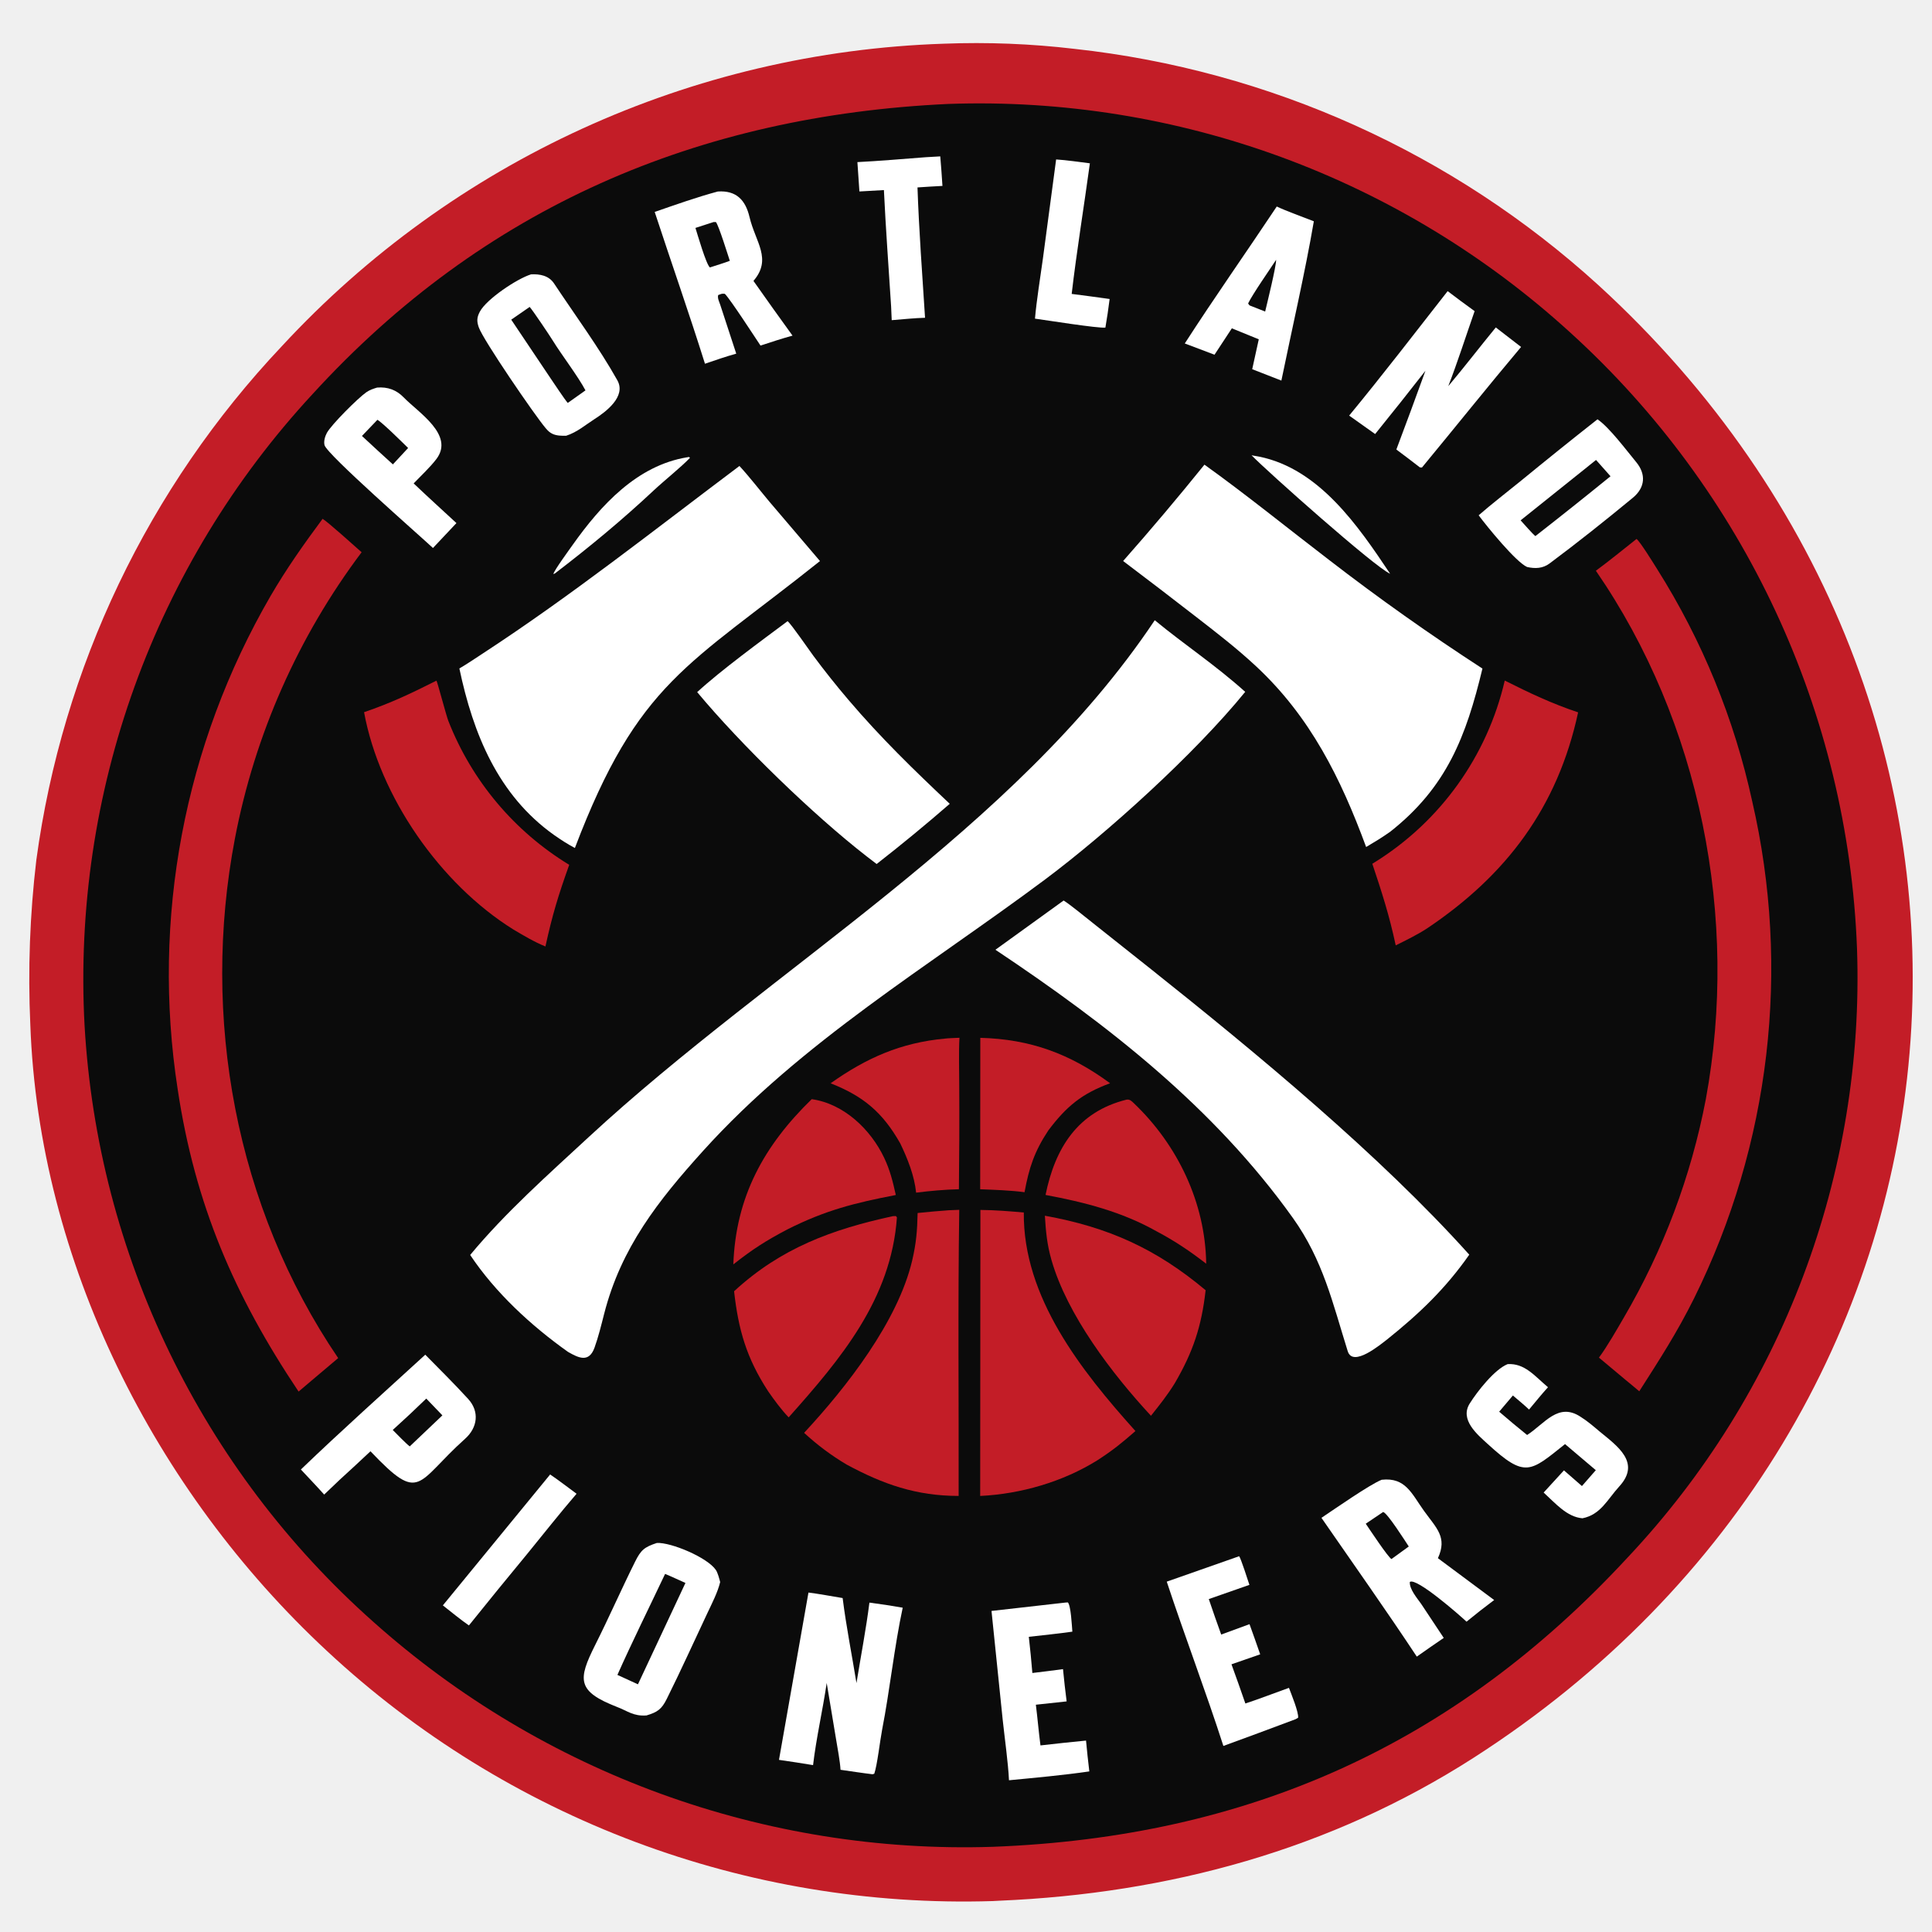
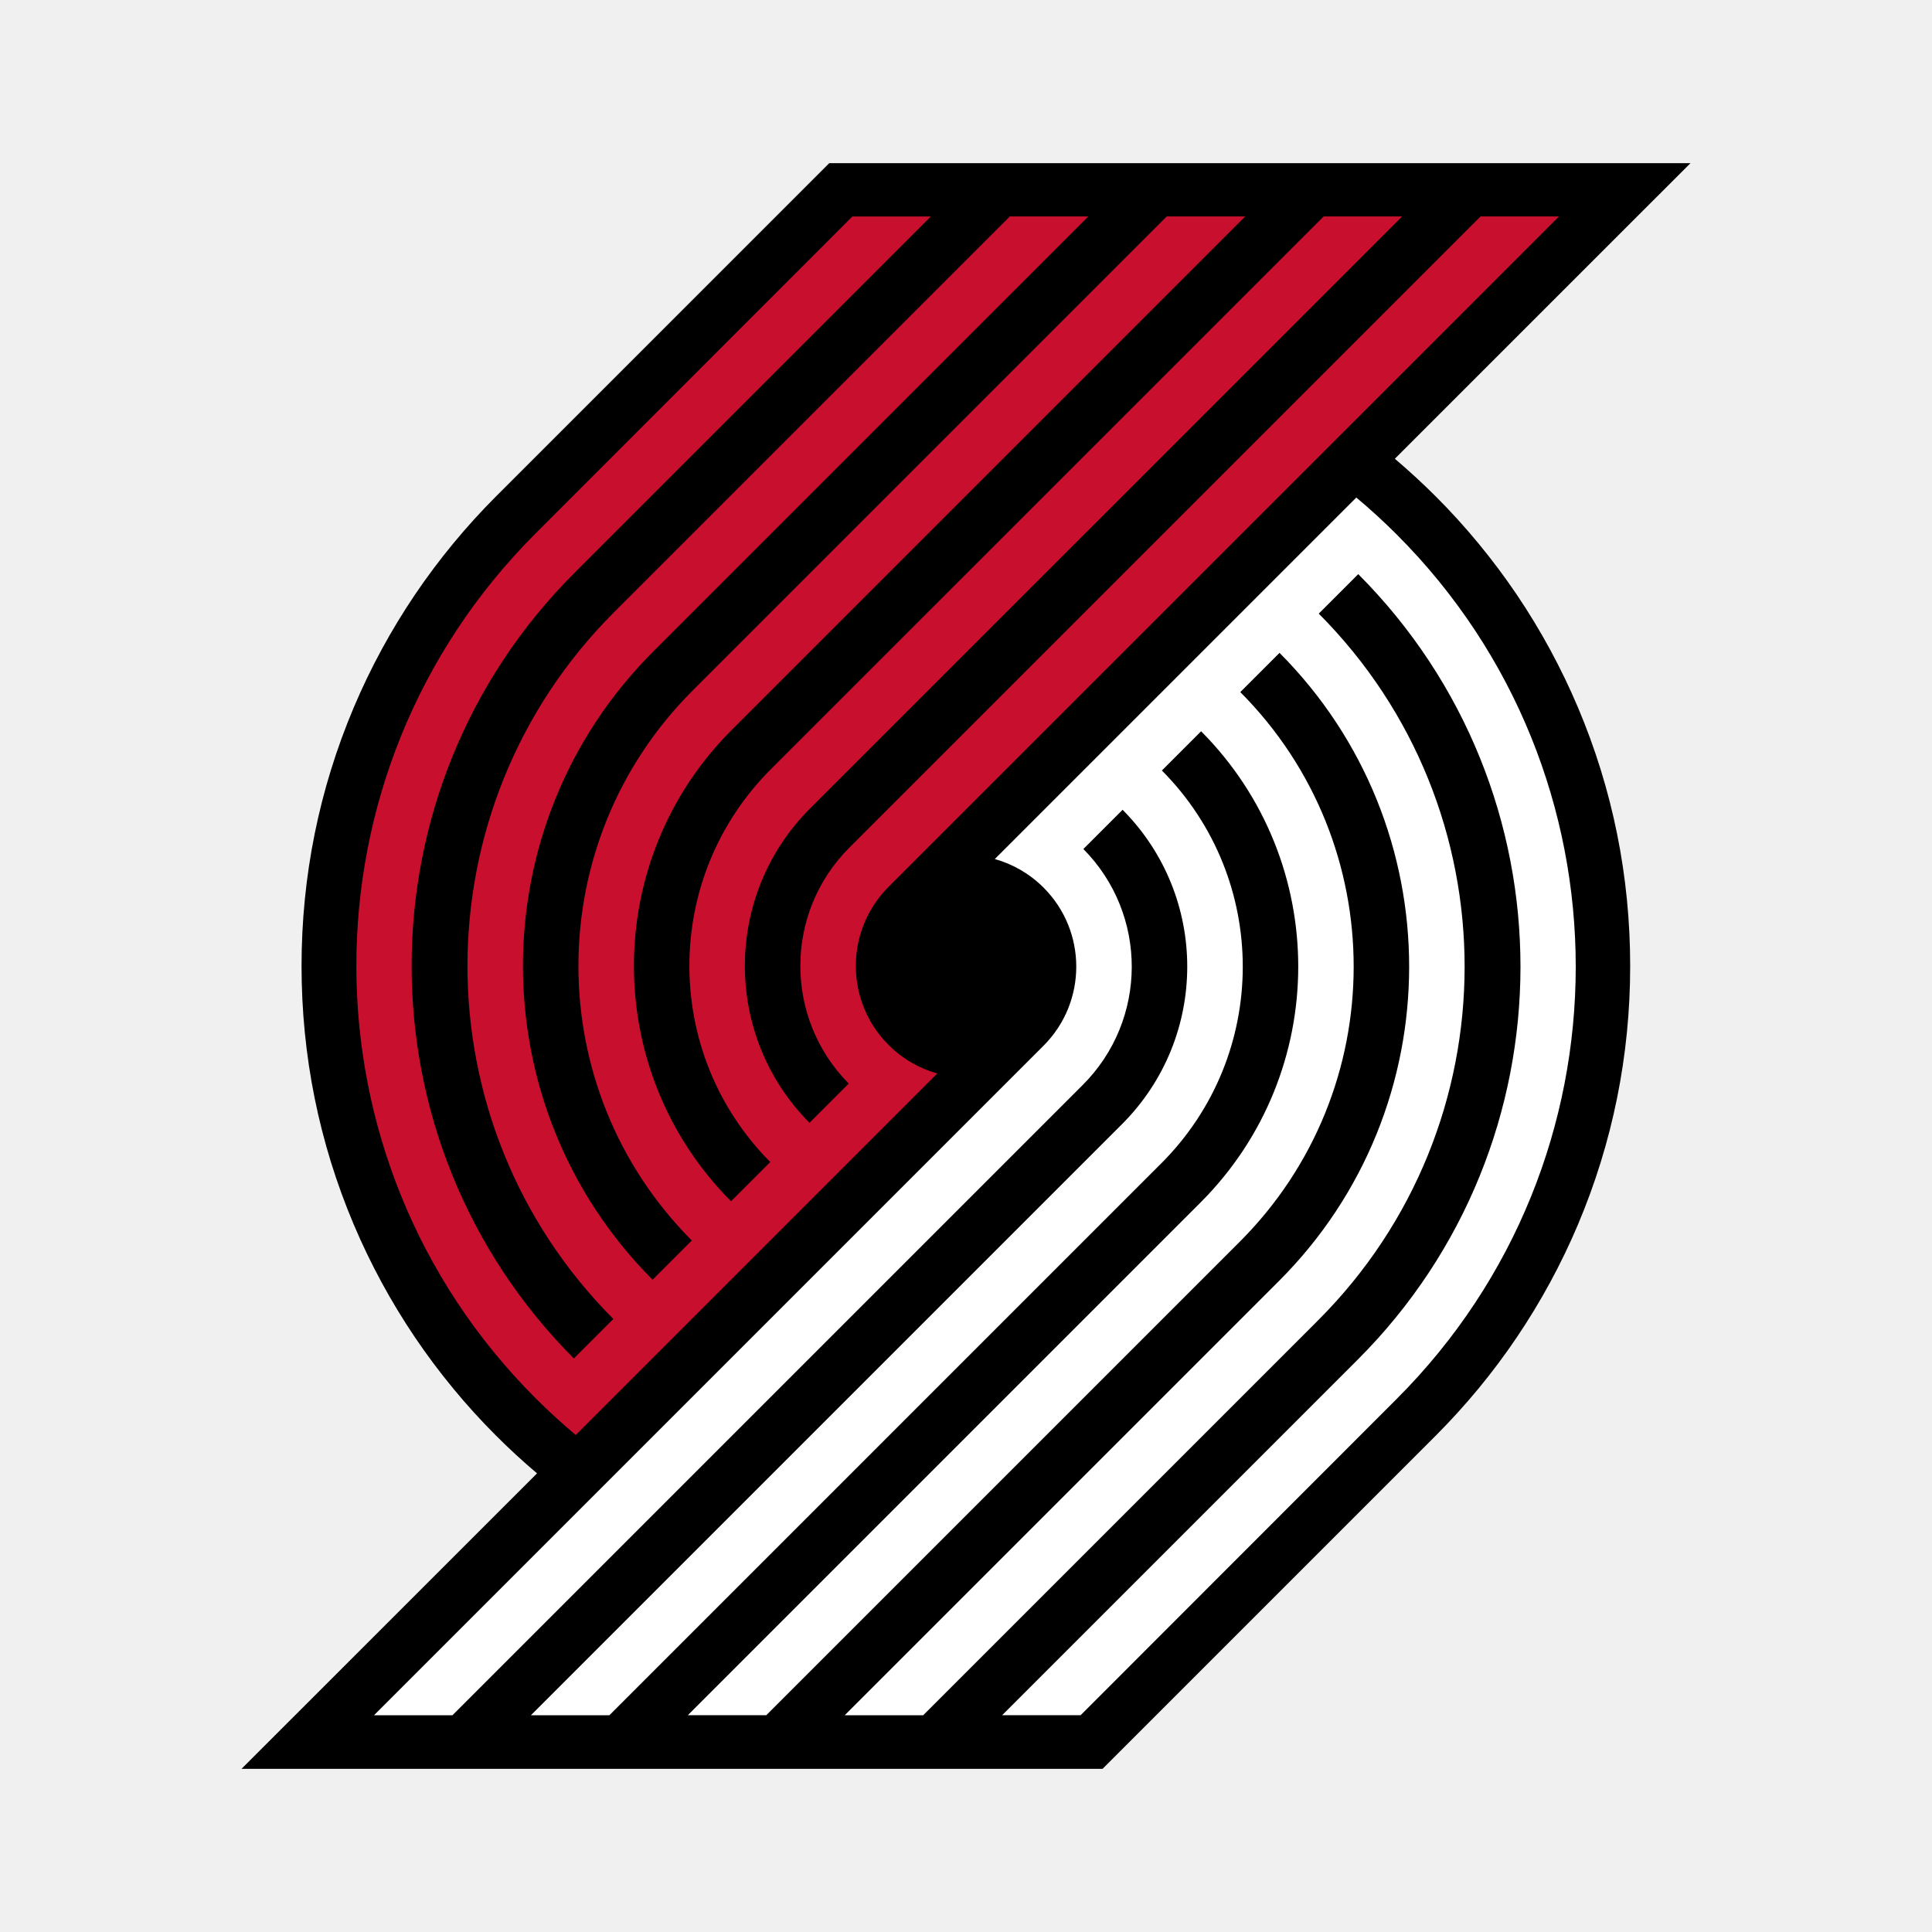
- <svg xmlns="http://www.w3.org/2000/svg" width="100" height="100" viewBox="0 0 100 100" fill="none">
-   <path d="M48.855 2.262C51.111 2.175 53.37 2.264 55.612 2.529C65.716 3.633 75.209 7.913 82.727 14.754C106.817 36.775 103.747 73.354 76.277 90.98C68.857 95.741 60.488 98.009 51.723 98.381C51.609 98.39 51.495 98.396 51.382 98.399C38.637 98.796 26.252 94.143 16.922 85.453C7.996 77.16 2.011 65.29 1.569 53.034C1.44 50.189 1.545 47.339 1.881 44.511C3.232 34.537 7.675 25.238 14.586 17.921C23.455 8.329 35.798 2.689 48.855 2.262Z" fill="#C31D27" />
-   <path d="M49.086 5.38C60.951 4.962 72.508 9.211 81.279 17.215C90.307 25.414 95.656 36.903 96.118 49.09C96.525 60.767 92.247 72.121 84.236 80.627C75.234 90.352 64.561 95.086 51.378 95.591C39.595 95.97 28.117 91.8 19.324 83.947C10.435 76.053 5.057 64.944 4.377 53.076C3.729 41.032 7.989 29.239 16.185 20.391C25.008 10.732 36.129 5.979 49.086 5.38Z" fill="#0B0B0B" />
-   <path d="M59.77 32.103C61.327 33.387 62.88 34.399 64.452 35.81C61.84 39.019 57.34 43.089 54.118 45.503C48.056 50.029 41.502 53.907 36.385 59.577C34.065 62.148 32.149 64.577 31.273 67.996C31.129 68.559 30.969 69.211 30.773 69.753C30.484 70.55 29.951 70.289 29.399 69.973C27.49 68.618 25.639 66.909 24.336 64.957C26.166 62.751 28.382 60.788 30.485 58.842C39.965 50.07 52.506 42.98 59.77 32.103Z" fill="white" />
-   <path d="M38.273 24.119C38.736 24.614 39.371 25.428 39.837 25.983L42.442 29.04C35.631 34.48 33.039 35.263 29.756 43.892C29.334 43.666 29.081 43.498 28.685 43.225C25.777 41.16 24.489 37.979 23.777 34.6C24.184 34.361 24.584 34.089 24.979 33.831C29.583 30.825 33.882 27.416 38.273 24.119Z" fill="white" />
-   <path d="M62.342 24.051C64.502 25.598 66.672 27.36 68.792 28.982C71.36 30.964 74.009 32.84 76.731 34.605C75.887 38.109 74.888 40.741 71.955 43.052C71.517 43.36 71.168 43.571 70.711 43.841C69.4 40.286 67.823 37.102 65.016 34.488C64.025 33.565 63.007 32.78 61.94 31.952C60.678 30.972 59.409 30 58.133 29.038C59.573 27.407 60.976 25.745 62.342 24.051Z" fill="white" />
-   <path d="M55.053 46.611C55.368 46.802 56.233 47.511 56.566 47.775L59.573 50.162C65.019 54.497 71.412 59.777 76.049 64.942C74.812 66.709 73.46 67.997 71.792 69.333C71.469 69.576 70.027 70.797 69.758 69.938C68.976 67.439 68.484 65.234 66.922 63.045C62.832 57.316 57.323 53.028 51.523 49.159L55.053 46.611Z" fill="white" />
-   <path d="M16.697 26.854C16.951 26.997 18.444 28.342 18.717 28.584C15.431 32.957 13.189 38.023 12.161 43.395C10.39 52.643 12.192 62.474 17.504 70.295L16.135 71.451L15.455 72.028C12.128 67.058 10.094 62.348 9.195 56.371C7.835 47.563 9.533 38.555 14.006 30.846C14.839 29.417 15.717 28.178 16.697 26.854Z" fill="#C31D27" />
-   <path d="M84.708 27.895C84.903 28.048 85.614 29.202 85.779 29.465C88.106 33.153 89.769 37.219 90.695 41.48C92.696 50.148 91.63 59.241 87.68 67.211C86.795 68.988 85.901 70.365 84.848 72.013C84.616 71.812 84.357 71.605 84.12 71.407L82.761 70.27C83.16 69.74 83.712 68.78 84.049 68.198C86.097 64.7 87.532 60.877 88.293 56.895C90.018 47.535 88.021 37.403 82.602 29.541C83.283 29.044 84.037 28.422 84.708 27.895Z" fill="#C31D27" />
-   <path d="M40.765 32.152C40.958 32.302 41.888 33.661 42.089 33.93C42.672 34.716 43.282 35.482 43.917 36.227C45.595 38.198 47.291 39.842 49.159 41.605C47.925 42.677 46.664 43.716 45.375 44.721L44.849 44.318C42.07 42.157 38.352 38.546 36.086 35.824C37.307 34.699 39.431 33.148 40.765 32.152Z" fill="white" />
-   <path d="M50.745 62.626C51.514 62.633 52.227 62.691 52.992 62.759C52.949 67.152 55.971 70.953 58.77 74.071C58.053 74.697 57.613 75.056 56.812 75.577C55.018 76.697 52.84 77.329 50.734 77.43L50.745 62.626Z" fill="#C31D27" />
-   <path d="M49.116 62.642L49.651 62.621C49.577 67.508 49.63 72.532 49.619 77.429C47.423 77.428 45.72 76.829 43.819 75.804C43.03 75.336 42.294 74.786 41.621 74.163C43.817 71.799 46.47 68.401 47.214 65.244C47.425 64.345 47.476 63.702 47.496 62.785C48.035 62.728 48.575 62.68 49.116 62.642Z" fill="#C31D27" />
-   <path d="M77.886 35.226C79.191 35.88 80.305 36.409 81.683 36.872C80.623 41.788 77.972 45.299 73.863 48.055C73.386 48.369 72.756 48.679 72.242 48.932C71.914 47.389 71.526 46.189 71.031 44.708C71.076 44.681 71.12 44.654 71.163 44.626C74.563 42.51 76.982 39.127 77.886 35.226Z" fill="#C31D27" />
-   <path d="M22.591 35.23C22.64 35.295 23.097 37.039 23.207 37.316C24.421 40.416 26.619 43.032 29.463 44.763C28.901 46.333 28.586 47.363 28.232 48.989C27.642 48.75 27.117 48.432 26.571 48.11C22.785 45.752 19.648 41.238 18.844 36.863C20.258 36.378 21.252 35.903 22.591 35.23Z" fill="#C31D27" />
-   <path d="M46.216 62.948L46.37 62.943L46.425 63.013C46.124 67.239 43.534 70.32 40.821 73.362C40.442 72.968 40.067 72.458 39.757 72.009C38.641 70.297 38.22 68.836 37.996 66.835C40.425 64.598 43.069 63.631 46.216 62.948Z" fill="#C31D27" />
-   <path d="M54.082 62.926C57.37 63.518 59.849 64.64 62.403 66.782C62.193 68.653 61.752 69.975 60.81 71.589C60.426 72.211 60.027 72.711 59.574 73.28C57.569 71.118 55.235 68.062 54.422 65.211C54.192 64.407 54.134 63.746 54.082 62.926Z" fill="#C31D27" />
-   <path d="M34.001 79.863C34.733 79.826 36.608 80.61 37.051 81.258C37.15 81.403 37.229 81.707 37.276 81.887C37.15 82.413 36.852 82.99 36.617 83.488C35.918 84.97 35.243 86.467 34.513 87.933C34.245 88.472 34.03 88.621 33.463 88.791C32.784 88.843 32.475 88.553 31.936 88.351C29.857 87.54 29.901 86.947 30.811 85.136C31.508 83.751 32.176 82.227 32.875 80.827C33.176 80.223 33.357 80.075 34.001 79.863Z" fill="white" />
-   <path d="M34.425 81.466C34.761 81.603 35.142 81.784 35.478 81.934L33.02 87.18L31.957 86.693C32.723 84.975 33.616 83.174 34.425 81.466Z" fill="#0B0B0B" />
-   <path d="M41.846 82.43C42.398 82.499 43.058 82.624 43.615 82.715C43.801 84.194 44.092 85.643 44.331 87.115C44.548 85.771 44.833 84.29 45.001 82.951C45.577 83.025 46.152 83.113 46.724 83.214C46.293 85.215 46.052 87.516 45.657 89.537C45.552 90.076 45.405 91.377 45.252 91.809L45.16 91.835C44.622 91.771 44.045 91.68 43.505 91.604C43.483 91.172 43.346 90.457 43.272 90.007L42.79 87.11C42.585 88.512 42.249 89.956 42.084 91.362C41.497 91.265 40.909 91.174 40.32 91.09L41.846 82.43Z" fill="white" />
-   <path d="M27.489 14.2C27.933 14.178 28.404 14.259 28.677 14.671C29.749 16.288 31.011 18 31.954 19.684C32.425 20.526 31.357 21.319 30.763 21.698C30.313 21.985 29.871 22.374 29.305 22.554C29.077 22.559 28.823 22.557 28.611 22.463C28.454 22.393 28.352 22.29 28.242 22.16C27.666 21.48 25.008 17.594 24.782 16.945C24.67 16.623 24.679 16.427 24.84 16.126C25.189 15.476 26.765 14.422 27.489 14.2Z" fill="white" />
-   <path d="M27.416 15.886C27.59 16.083 28.451 17.366 28.613 17.63C29.07 18.372 29.914 19.47 30.304 20.206L29.387 20.856C29.221 20.668 28.689 19.862 28.516 19.609L26.461 16.546L27.416 15.886Z" fill="#0B0B0B" />
-   <path d="M42.014 56.893C43.678 57.127 45.066 58.458 45.763 59.925C46.072 60.575 46.212 61.16 46.367 61.853C44.251 62.26 42.715 62.644 40.763 63.63C39.658 64.208 38.941 64.668 37.957 65.445C38.082 61.93 39.553 59.288 42.014 56.893Z" fill="#C31D27" />
-   <path d="M58.303 56.919C58.479 56.886 58.575 56.995 58.697 57.111C60.945 59.256 62.389 62.243 62.433 65.409C61.572 64.746 60.818 64.238 59.858 63.729C58.065 62.719 56.12 62.222 54.117 61.85C54.61 59.423 55.781 57.546 58.303 56.919Z" fill="#C31D27" />
-   <path d="M71.516 76.592C72.754 76.456 73.068 77.314 73.707 78.204C74.352 79.102 74.925 79.565 74.426 80.652L77.338 82.817C76.852 83.179 76.376 83.553 75.908 83.938C75.56 83.61 73.305 81.631 72.972 81.882C72.946 82.247 73.34 82.71 73.56 83.018L74.728 84.778C74.261 85.097 73.795 85.42 73.333 85.746C71.757 83.362 70.028 80.92 68.398 78.563C69.052 78.127 70.886 76.844 71.516 76.592Z" fill="white" />
-   <path d="M71.592 78.26C71.81 78.308 72.741 79.779 72.918 80.046L72.023 80.696C71.854 80.617 70.888 79.156 70.691 78.867L71.592 78.26Z" fill="#0B0B0B" />
-   <path d="M82.686 21.703C83.304 22.123 84.184 23.31 84.685 23.913C85.21 24.545 85.155 25.236 84.519 25.762C83.111 26.924 81.67 28.073 80.205 29.165C79.851 29.429 79.453 29.44 79.041 29.347C78.459 29.087 76.967 27.253 76.535 26.672C77.184 26.103 78.008 25.469 78.691 24.913C80.012 23.83 81.344 22.759 82.686 21.703Z" fill="white" />
-   <path d="M82.611 23.807L83.36 24.651C82.074 25.696 80.778 26.729 79.472 27.748C79.34 27.652 78.847 27.087 78.707 26.933L82.611 23.807Z" fill="#0B0B0B" />
-   <path d="M37.155 9.912C38.117 9.848 38.589 10.362 38.795 11.235C39.102 12.536 39.976 13.403 38.999 14.54C39.666 15.489 40.341 16.432 41.021 17.372C40.452 17.529 39.924 17.703 39.364 17.887C39.05 17.418 37.813 15.507 37.519 15.209C37.347 15.188 37.346 15.212 37.172 15.273C37.132 15.434 37.215 15.593 37.274 15.76L38.108 18.305C37.555 18.459 37.032 18.642 36.489 18.827C35.674 16.229 34.739 13.568 33.887 10.97C34.933 10.607 36.089 10.197 37.155 9.912Z" fill="white" />
-   <path d="M36.938 11.492L37.055 11.494C37.193 11.645 37.682 13.217 37.775 13.5C37.494 13.608 37.128 13.718 36.837 13.813L36.743 13.842C36.547 13.678 36.099 12.122 35.996 11.797L36.938 11.492Z" fill="#0B0B0B" />
-   <path d="M74.93 15.069C75.39 15.42 75.855 15.765 76.326 16.104C75.886 17.361 75.44 18.76 74.962 19.988C75.786 19.011 76.604 17.945 77.422 16.948L78.731 17.958C77.007 20.008 75.31 22.13 73.6 24.199L73.49 24.19C73.088 23.878 72.683 23.571 72.275 23.267C72.786 21.911 73.288 20.552 73.781 19.19C72.922 20.29 72.054 21.382 71.177 22.466L69.832 21.511C71.541 19.44 73.271 17.189 74.93 15.069Z" fill="white" />
-   <path d="M50.74 53.718C53.328 53.784 55.39 54.546 57.458 56.069C55.986 56.611 55.197 57.269 54.263 58.508C53.542 59.596 53.262 60.445 53.03 61.709C52.332 61.612 51.442 61.584 50.734 61.556L50.74 53.718Z" fill="#C31D27" />
-   <path d="M22.012 70.119C22.759 70.876 23.512 71.623 24.23 72.407C24.826 73.058 24.725 73.887 24.073 74.471C21.519 76.758 21.792 77.869 19.176 75.118L18.379 75.862C17.836 76.351 17.303 76.85 16.779 77.359C16.395 76.929 15.969 76.485 15.574 76.061C17.624 74.089 19.906 72.047 22.012 70.119Z" fill="white" />
-   <path d="M22.064 72.39L22.898 73.259L21.208 74.866C21.028 74.733 20.512 74.198 20.328 74.015C20.917 73.484 21.496 72.943 22.064 72.39Z" fill="#0B0B0B" />
-   <path d="M48.909 53.758C49.069 53.734 49.482 53.725 49.662 53.715C49.618 54.463 49.65 55.426 49.65 56.195C49.66 57.982 49.654 59.769 49.633 61.555C48.941 61.569 48.104 61.643 47.418 61.732C47.33 60.854 46.975 59.968 46.596 59.181C45.684 57.572 44.687 56.739 42.992 56.071C44.838 54.762 46.628 53.967 48.909 53.758Z" fill="#C31D27" />
-   <path d="M19.517 20.061C20.071 20.015 20.523 20.184 20.898 20.572C21.649 21.35 23.531 22.507 22.591 23.755C22.288 24.159 21.768 24.649 21.411 25.021C22.127 25.705 22.897 26.4 23.625 27.075L22.41 28.364C21.684 27.688 16.925 23.522 16.798 23.042C16.746 22.844 16.824 22.579 16.919 22.406C17.158 21.971 18.528 20.605 18.959 20.304C19.132 20.184 19.317 20.122 19.517 20.061Z" fill="white" />
-   <path d="M19.535 21.729C19.786 21.864 20.879 22.948 21.124 23.188L20.336 24.037C19.799 23.55 19.265 23.06 18.734 22.565L19.535 21.729Z" fill="#0B0B0B" />
-   <path d="M66.085 10.689C66.552 10.915 67.489 11.25 68.004 11.454C67.561 14.054 66.86 17.081 66.324 19.699L64.814 19.11L65.154 17.562L64.672 17.366L63.76 16.994L62.863 18.36L61.324 17.778C62.85 15.411 64.52 13.04 66.085 10.689Z" fill="white" />
-   <path d="M66.052 13.448C66.056 13.798 65.581 15.716 65.484 16.126L64.831 15.868C64.64 15.786 64.703 15.849 64.602 15.707C64.811 15.262 65.75 13.905 66.052 13.448Z" fill="#0B0B0B" />
-   <path d="M78.034 70.607C78.92 70.552 79.428 71.218 80.124 71.803C79.801 72.154 79.454 72.589 79.143 72.958C78.883 72.711 78.582 72.465 78.307 72.231L77.597 73.069C78.072 73.479 78.554 73.881 79.043 74.275C79.954 73.691 80.656 72.554 81.828 73.345C82.168 73.557 82.491 73.836 82.793 74.092C83.713 74.849 84.945 75.7 83.816 76.934C83.197 77.611 82.856 78.398 81.907 78.586C81.103 78.52 80.507 77.808 79.899 77.254L80.95 76.106L81.881 76.918L82.599 76.096L81.006 74.746C79.2 76.189 78.949 76.522 77.013 74.749C76.466 74.249 75.544 73.486 76.072 72.646C76.471 72.012 77.358 70.88 78.034 70.607Z" fill="white" />
-   <path d="M64.138 80.55C64.229 80.662 64.594 81.806 64.669 82.032L62.567 82.768C62.774 83.382 62.988 83.994 63.209 84.604L64.675 84.067C64.863 84.586 65.047 85.106 65.227 85.628L63.741 86.144C63.987 86.818 64.226 87.495 64.46 88.173C65.191 87.933 65.983 87.625 66.716 87.363C66.837 87.684 67.226 88.629 67.19 88.91L67.056 88.987C65.814 89.454 64.569 89.916 63.322 90.37C62.417 87.559 61.325 84.694 60.391 81.866L64.138 80.55Z" fill="white" />
-   <path d="M55.152 82.948L55.271 82.94C55.431 83.099 55.48 84.163 55.505 84.454C54.781 84.559 53.983 84.636 53.251 84.721C53.323 85.345 53.384 85.969 53.435 86.594C53.965 86.532 54.493 86.465 55.021 86.393C55.074 86.951 55.137 87.508 55.209 88.064L53.616 88.236C53.704 88.936 53.761 89.634 53.854 90.343C54.64 90.252 55.426 90.168 56.213 90.092C56.262 90.625 56.319 91.157 56.383 91.688C55.097 91.877 53.532 92.022 52.225 92.146C52.181 91.224 52 89.961 51.898 89.001L51.32 83.382L55.152 82.948Z" fill="white" />
-   <path d="M47.911 8.138L48.668 8.094C48.711 8.603 48.749 9.113 48.781 9.623C48.35 9.645 47.919 9.671 47.489 9.701C47.563 11.873 47.74 14.268 47.88 16.448C47.339 16.462 46.701 16.529 46.155 16.572L46.124 15.866C45.997 13.869 45.846 11.832 45.751 9.838C45.328 9.859 44.905 9.883 44.483 9.91L44.379 8.391C45.529 8.332 46.761 8.226 47.911 8.138Z" fill="white" />
-   <path d="M54.665 8.253C55.215 8.288 55.859 8.384 56.412 8.453C56.11 10.669 55.727 13.009 55.47 15.213C56.125 15.296 56.78 15.384 57.434 15.476C57.373 15.971 57.3 16.464 57.215 16.956C56.86 17.005 54.137 16.569 53.57 16.493C53.655 15.521 53.845 14.374 53.98 13.389L54.665 8.253Z" fill="white" />
-   <path d="M28.475 76.319C28.895 76.599 29.426 77.011 29.843 77.316C28.977 78.322 28.134 79.395 27.292 80.425C26.276 81.653 25.269 82.889 24.271 84.132C23.871 83.86 23.317 83.403 22.922 83.095L28.475 76.319Z" fill="white" />
-   <path d="M35.572 23.668L35.667 23.654L35.713 23.698C35.243 24.188 34.374 24.881 33.843 25.378C32.185 26.93 30.516 28.309 28.716 29.686L28.641 29.71C28.693 29.509 29.471 28.444 29.637 28.209C31.087 26.163 32.97 24.09 35.572 23.668Z" fill="white" />
-   <path d="M64.781 23.566C64.91 23.585 65.039 23.608 65.167 23.634C68.286 24.26 70.311 27.24 71.953 29.697C71.179 29.373 65.583 24.396 64.781 23.566Z" fill="white" />
+ <svg xmlns="http://www.w3.org/2000/svg" version="1.1" id="Layer_1" x="0px" y="0px" viewBox="0 0 360 360" style="enable-background:new 0 0 360 360;" xml:space="preserve">
+   <style type="text/css">
+ 	.st0{fill:#FFFFFF;}
+ 	.st1{fill:#C8102E;}
+ </style>
+   <g>
+     <path d="M267.63,267.41c5.55-5.57,10.6-11.69,14.99-18.2c4.47-6.62,8.31-13.69,11.41-21.03c6.45-15.26,9.73-31.47,9.73-48.18   c0-16.71-3.27-32.92-9.73-48.18c-3.1-7.33-6.94-14.41-11.41-21.03c-4.43-6.55-9.51-12.72-15.12-18.32   c-2.43-2.43-4.97-4.76-7.59-6.99L315,30.4H154.52L92.58,92.34c-0.04,0.04-0.08,0.09-0.13,0.13c-5.6,5.6-10.69,11.77-15.12,18.32   c-4.47,6.62-8.31,13.69-11.41,21.03c-6.45,15.26-9.73,31.47-9.73,48.18c0,16.71,3.27,32.92,9.73,48.18   c3.1,7.33,6.94,14.41,11.41,21.03c4.43,6.55,9.51,12.72,15.12,18.32c2.44,2.44,4.98,4.78,7.62,7.01L45,329.6h160.44L267.63,267.41z   " />
+     <g>
+       <path class="st0" d="M260.27,260.65c44.47-44.47,44.46-116.59-0.02-161.06c-2.43-2.43-4.94-4.72-7.52-6.88l-67.36,67.36    c3.32,0.93,6.45,2.7,9.06,5.3l0,0c0.01,0.01,0.01,0.01,0.02,0.02c8.13,8.13,8.13,21.32,0,29.46l0,0L69.69,319.61h14.62    l117.45-117.45c12.13-12.13,12.17-31.78,0.11-43.96l7.31-7.31c16.1,16.21,16.06,42.41-0.11,58.58L98.93,319.61h14.62    l102.84-102.84c20.21-20.21,20.24-52.94,0.11-73.2l7.31-7.31c24.17,24.29,24.13,63.57-0.11,87.81h0l-95.53,95.53h14.62L231,231.39    h0c28.28-28.28,28.32-74.11,0.11-102.43l7.31-7.31c32.24,32.36,32.21,84.74-0.11,117.05l0,0l-80.91,80.91h14.62l73.6-73.6l0,0    c36.35-36.35,36.39-95.27,0.11-131.67l7.36-7.36c40.34,40.46,40.31,105.97-0.11,146.38l-66.24,66.24h14.62L260.27,260.65z" />
+     </g>
+     <path class="st1" d="M99.75,99.45c-44.47,44.47-44.46,116.59,0.02,161.06c2.43,2.43,4.94,4.72,7.52,6.88l67.36-67.36   c-3.32-0.93-6.45-2.7-9.06-5.3l0,0c-0.01-0.01-0.01-0.01-0.02-0.02c-8.13-8.13-8.13-21.32,0-29.46v0L290.5,40.33h-14.62   L158.26,157.95l0,0c-12.13,12.13-12.17,31.78-0.11,43.96l-7.31,7.31c-16.1-16.21-16.06-42.41,0.11-58.58l0,0L261.27,40.33l-14.62,0   L143.64,143.33c-20.21,20.21-20.24,52.94-0.11,73.2l-7.31,7.31c-24.17-24.29-24.13-63.57,0.11-87.81l0,0l95.7-95.7h-14.62   l-88.39,88.39v0c-28.28,28.28-28.32,74.11-0.11,102.43l-7.31,7.31c-32.24-32.36-32.21-84.74,0.11-117.05h0l81.08-81.08h-14.62   L114.4,114.1l0,0c-36.35,36.35-36.39,95.27-0.11,131.67l-7.36,7.36c-40.34-40.46-40.31-105.97,0.11-146.38l66.41-66.41h-14.62   L99.75,99.45z" />
+   </g>
</svg>
